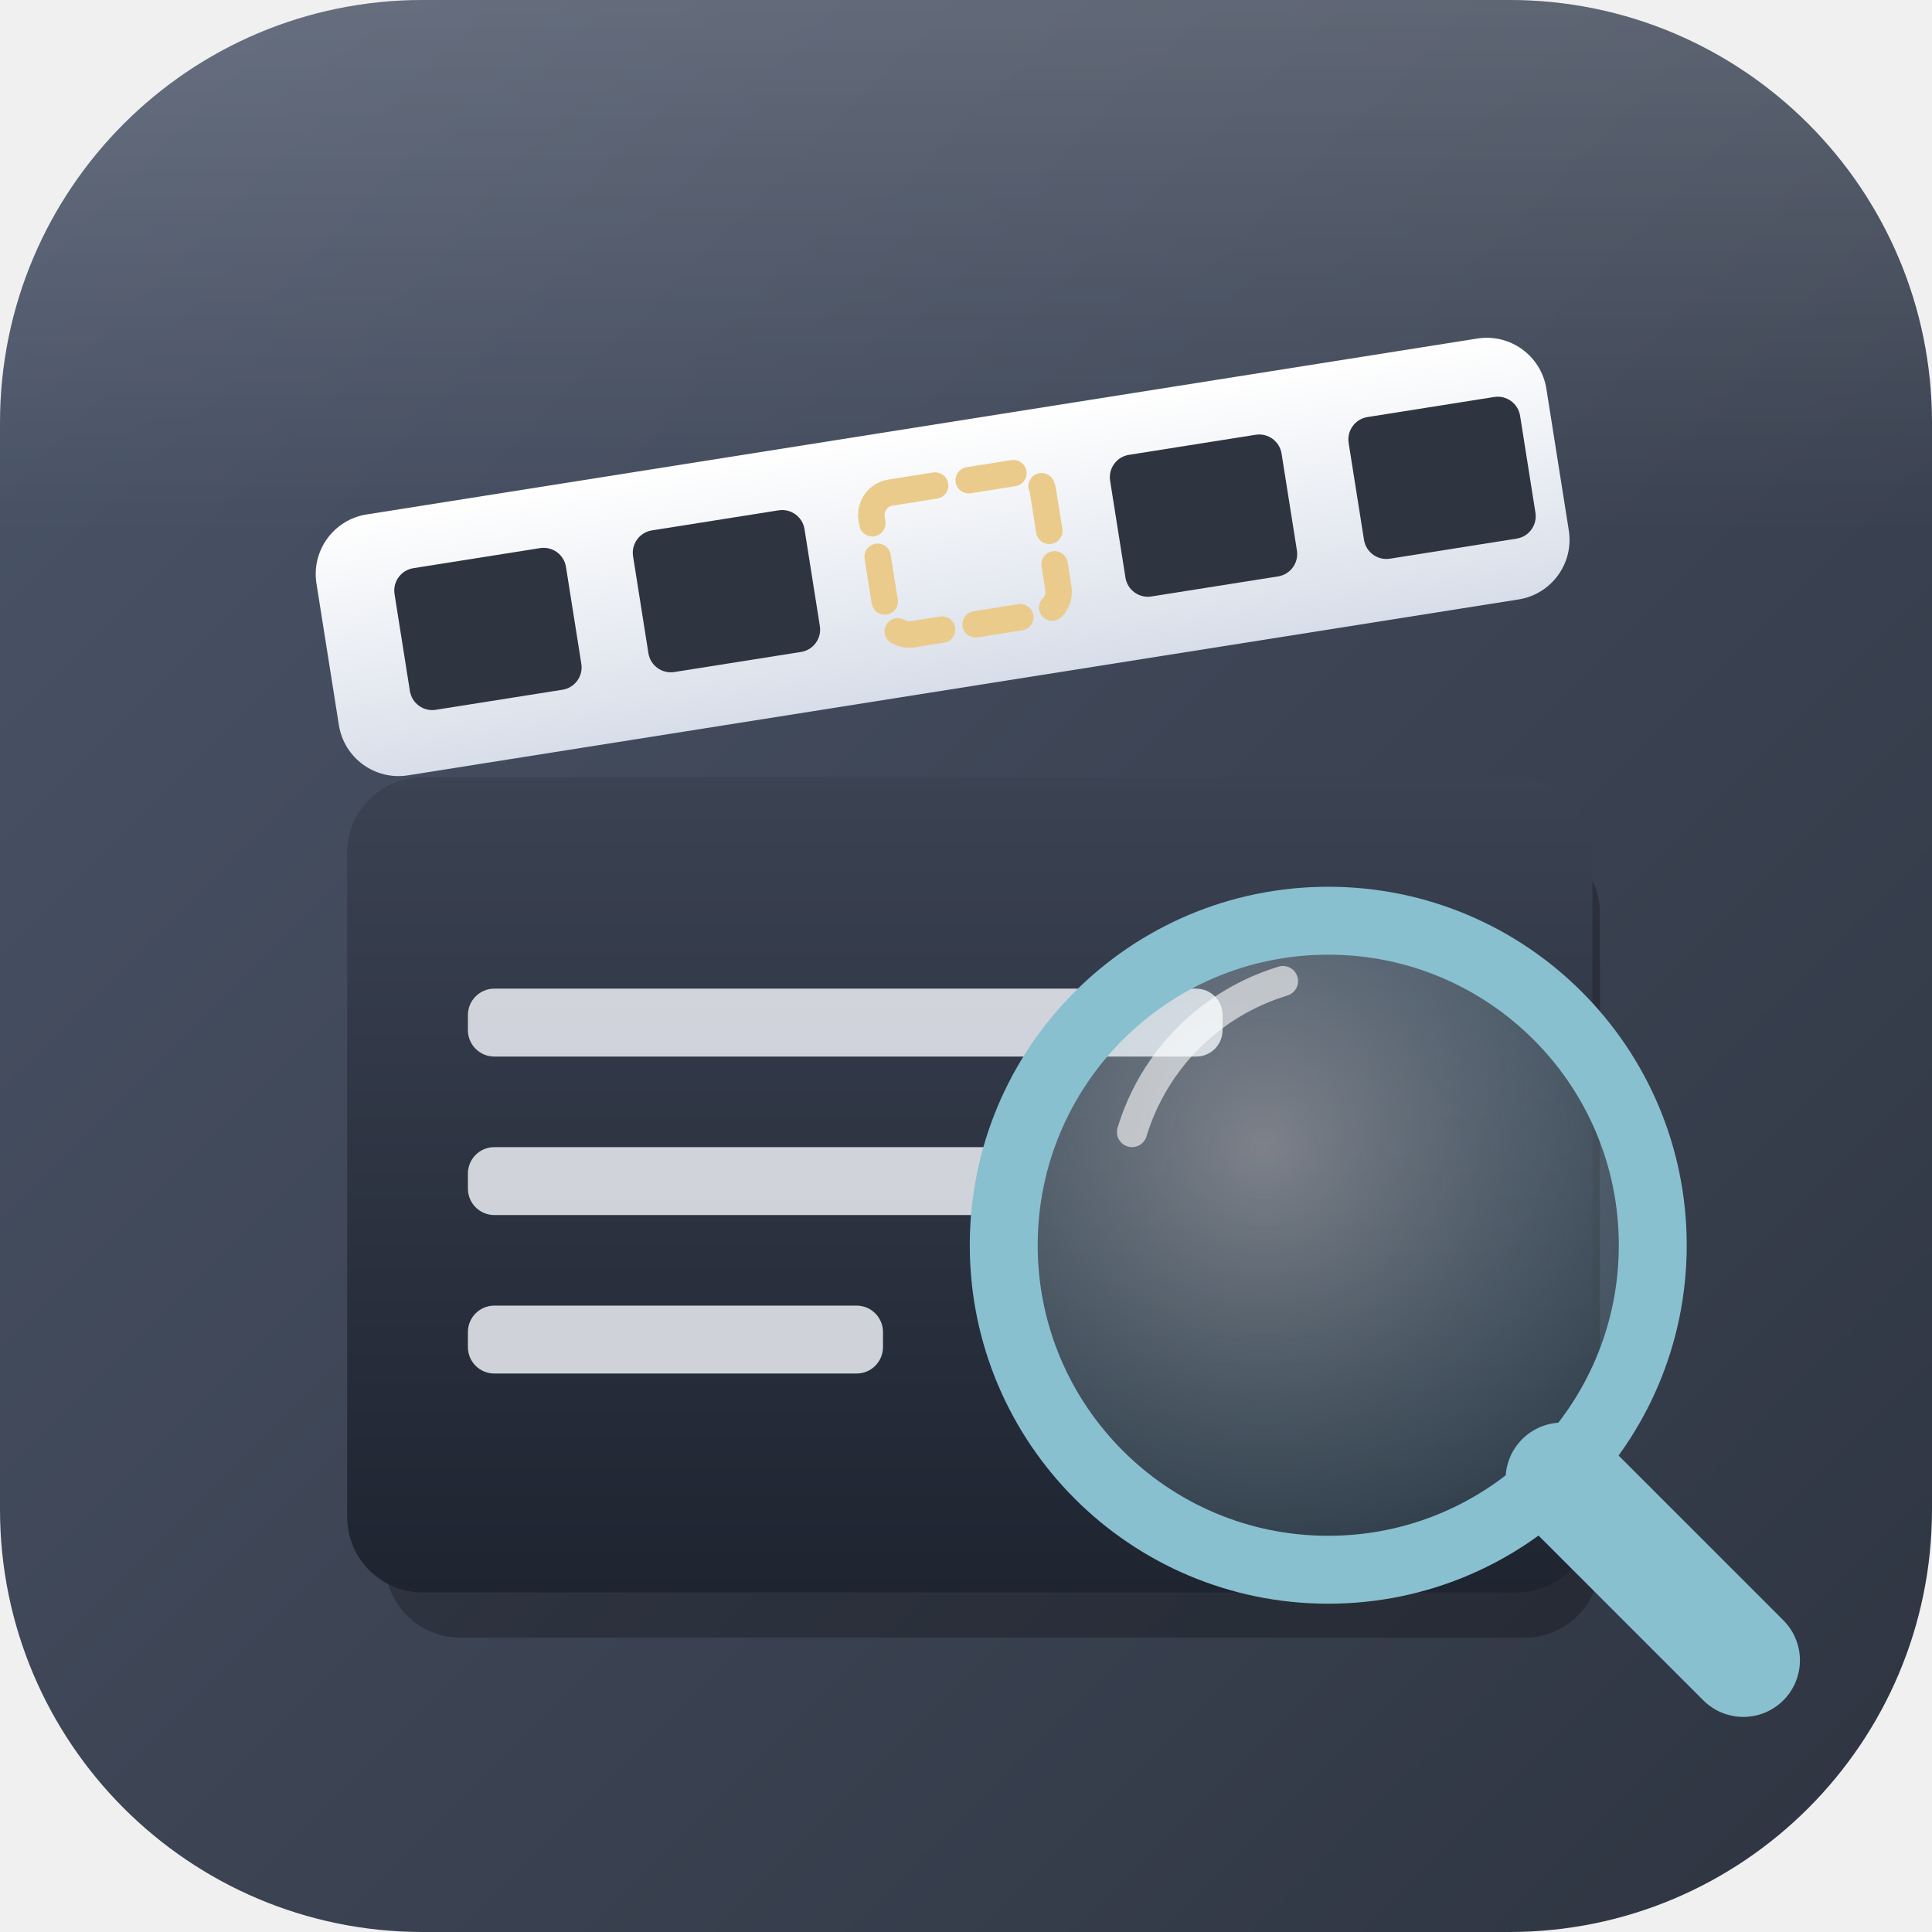
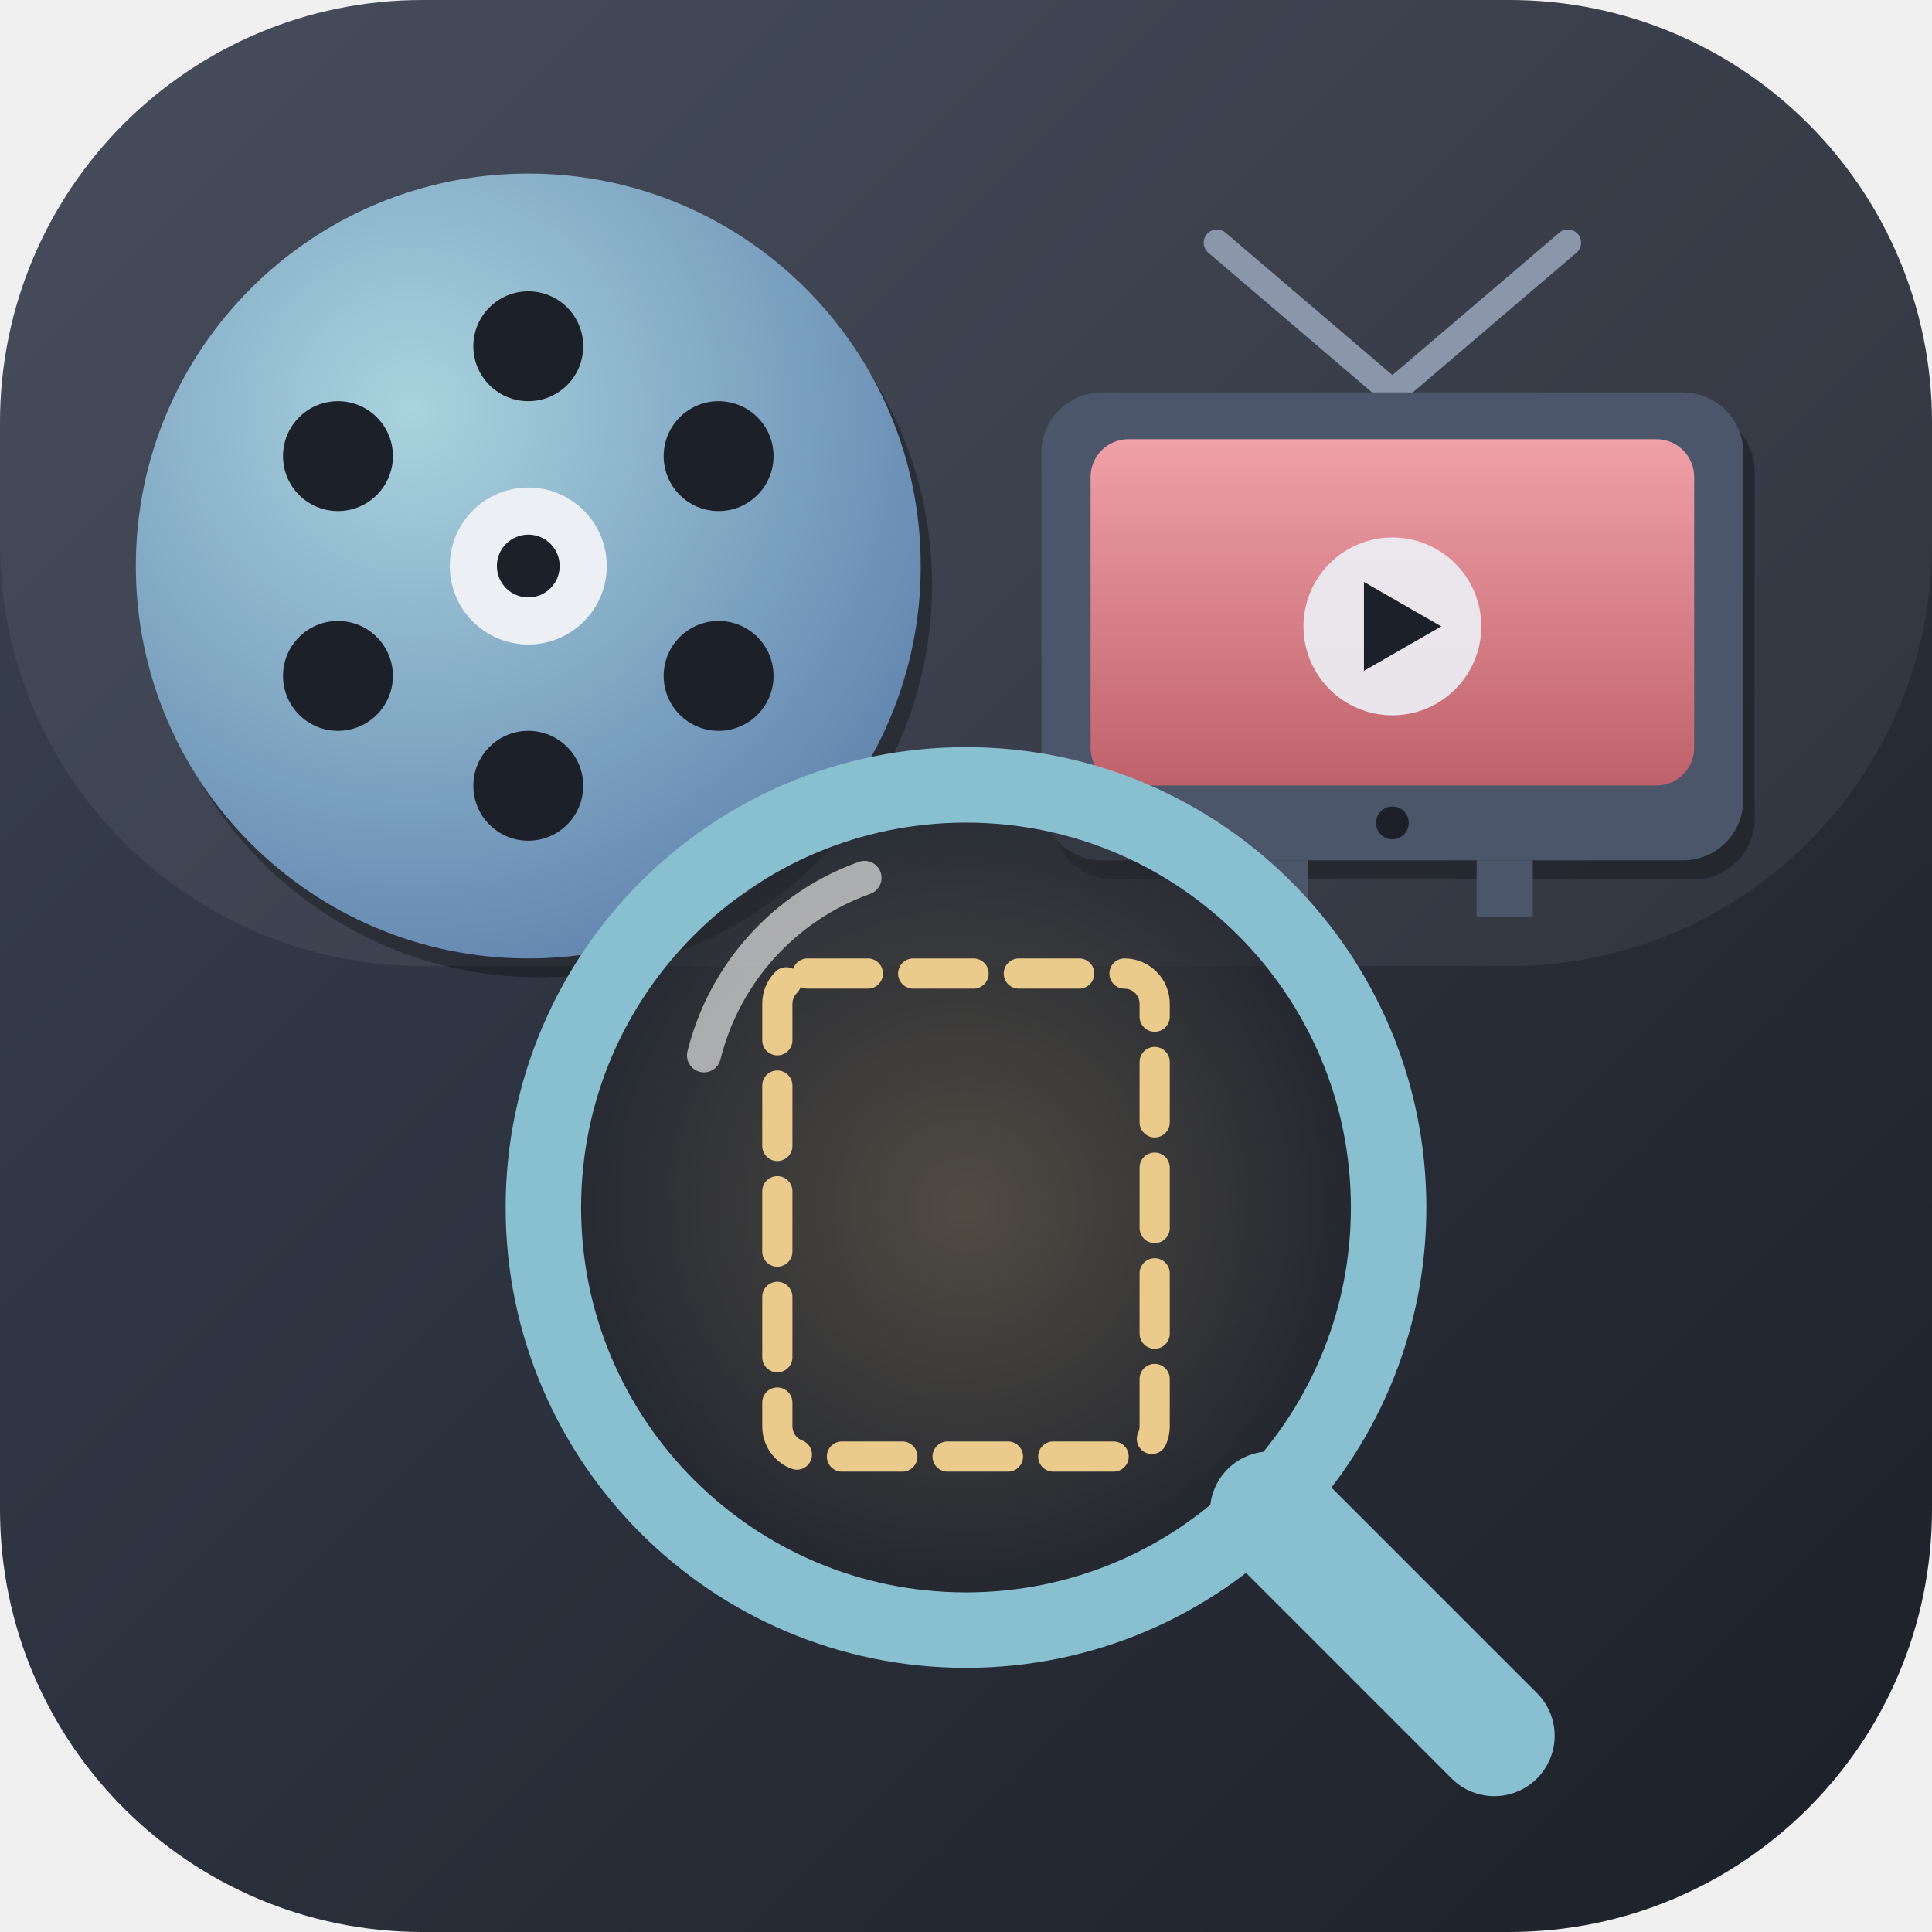
<svg xmlns="http://www.w3.org/2000/svg" viewBox="0 0 512 512">
  <defs>
-     <linearGradient id="st" x1="0" y1="0" x2="1" y2="1">
-       <stop offset="0" stop-color="#4c566a" />
-       <stop offset="1" stop-color="#2e3440" />
+     <linearGradient id="frt" x1="0" y1="0" x2="1" y2="1">
+       <stop offset="0" stop-color="#3b4252" />
+       <stop offset="1" stop-color="#1c2028" />
    </linearGradient>
-     <linearGradient id="ssh" x1="0" y1="0" x2="0" y2="1">
-       <stop offset="0" stop-color="#fff" stop-opacity=".16" />
-       <stop offset=".55" stop-color="#fff" stop-opacity="0" />
+     <linearGradient id="frtv0" x1="0" y1="0" x2="0" y2="1">
+       <stop offset="0" stop-color="#f0a0a8" />
+       <stop offset="1" stop-color="#bf616a" />
    </linearGradient>
-     <linearGradient id="sb" x1="0" y1="0" x2="0" y2="1">
-       <stop offset="0" stop-color="#3b4252" />
-       <stop offset="1" stop-color="#1e2430" />
-     </linearGradient>
-     <linearGradient id="sw" x1="0" y1="0" x2="0" y2="1">
-       <stop offset="0" stop-color="#ffffff" />
-       <stop offset="1" stop-color="#d8dee9" />
-     </linearGradient>
-     <radialGradient id="sg" cx=".4" cy=".35" r=".7">
-       <stop offset="0" stop-color="#ffffff" stop-opacity=".38" />
-       <stop offset="1" stop-color="#88c0d0" stop-opacity=".14" />
+     <radialGradient id="frg" cx=".5" cy=".5" r=".5">
+       <stop offset="0" stop-color="#ebcb8b" stop-opacity=".6" />
+       <stop offset="1" stop-color="#ebcb8b" stop-opacity="0" />
+     </radialGradient>
+     <radialGradient id="frr" cx=".35" cy=".3" r=".8">
+       <stop offset="0" stop-color="#a9d3de" />
+       <stop offset="1" stop-color="#5e81ac" />
    </radialGradient>
  </defs>
-   <rect width="512" height="512" rx="112" fill="url(#st)" />
-   <rect width="512" height="256" rx="112" fill="url(#ssh)" />
-   <rect x="96" y="212" width="322" height="212" rx="20" fill="#000" opacity=".25" transform="translate(6 10)" />
-   <rect x="92" y="206" width="330" height="216" rx="20" fill="url(#sb)" />
-   <g fill="#eceff4" opacity=".85">
-     <rect x="124" y="262" width="200" height="18" rx="7" />
-     <rect x="124" y="304" width="150" height="18" rx="7" />
-     <rect x="124" y="346" width="110" height="18" rx="7" />
-   </g>
-   <g transform="rotate(-9 92 206)">
-     <rect x="92" y="138" width="330" height="70" rx="16" fill="url(#sw)" />
-     <g fill="#2e3440">
-       <rect x="112" y="154" width="46" height="38" rx="6" />
-       <rect x="176" y="154" width="46" height="38" rx="6" />
-       <rect x="304" y="154" width="46" height="38" rx="6" />
-       <rect x="368" y="154" width="46" height="38" rx="6" />
-     </g>
-     <rect x="240" y="154" width="46" height="38" rx="6" fill="none" stroke="#ebcb8b" stroke-width="7" stroke-dasharray="12 9" stroke-linecap="round" />
-   </g>
-   <circle cx="352" cy="330" r="86" fill="url(#sg)" stroke="#88c0d0" stroke-width="18" />
-   <path d="M414 392 L462 440" stroke="#88c0d0" stroke-width="30" stroke-linecap="round" />
-   <path d="M300 300 a60 60 0 0 1 40 -40" fill="none" stroke="#ffffff" stroke-width="8" stroke-linecap="round" opacity=".6" />
+   <rect width="512" height="512" rx="112" fill="url(#frt)" />
+   <rect width="512" height="256" rx="112" fill="#fff" opacity=".06" />
+   <circle cx="143" cy="155" r="104" fill="#000" opacity=".3" />
+   <circle cx="140" cy="150" r="104" fill="url(#frr)" />
+   <circle cx="140.0" cy="91.76" r="14.56" fill="#1c2028" />
+   <circle cx="190.437" cy="120.88" r="14.56" fill="#1c2028" />
+   <circle cx="190.437" cy="179.12" r="14.56" fill="#1c2028" />
+   <circle cx="140.0" cy="208.24" r="14.56" fill="#1c2028" />
+   <circle cx="89.563" cy="179.12" r="14.56" fill="#1c2028" />
+   <circle cx="89.563" cy="120.88" r="14.56" fill="#1c2028" />
+   <circle cx="140" cy="150" r="20.8" fill="#eceff4" />
+   <circle cx="140" cy="150" r="8.32" fill="#1c2028" />
+   <path d="M369.0 104 L322.5 64.32 M369.0 104 L415.5 64.32" stroke="#8b96ab" stroke-width="7" stroke-linecap="round" />
+   <rect x="279" y="109" width="186" height="124" rx="16" fill="#000" opacity=".3" />
+   <rect x="276" y="104" width="186" height="124" rx="16" fill="#4c566a" />
+   <rect x="289.02" y="116.4" width="159.96" height="91.76" rx="10" fill="url(#frtv0)" />
+   <circle cx="369.0" cy="166.0" r="23.56" fill="#eceff4" opacity=".92" />
+   <path d="M361.461 154.22 L381.958 166.0 L361.461 177.78 Z" fill="#1c2028" />
+   <circle cx="369.0" cy="218.08" r="4.34" fill="#1c2028" />
+   <rect x="331.8" y="228" width="14.88" height="14.88" fill="#4c566a" />
+   <rect x="391.32" y="228" width="14.88" height="14.88" fill="#4c566a" />
+   <circle cx="256" cy="320" r="112" fill="url(#frg)" />
+   <circle cx="256" cy="320" r="112" fill="#1c2028" opacity=".6" />
+   <rect x="206" y="258" width="100" height="128" rx="8" fill="none" stroke="#ebcb8b" stroke-width="8" stroke-dasharray="16 12" stroke-linecap="round" />
+   <path d="M336.64 400.64 L396.0 460.0" stroke="#88c0d0" stroke-width="32" stroke-linecap="round" />
+   <circle cx="256" cy="320" r="112" fill="none" stroke="#88c0d0" stroke-width="20" />
+   <path d="M186.56 279.68 a67.2 67.2 0 0 1 42.56 -47.04" fill="none" stroke="#fff" stroke-width="9" stroke-linecap="round" opacity=".6" />
</svg>
